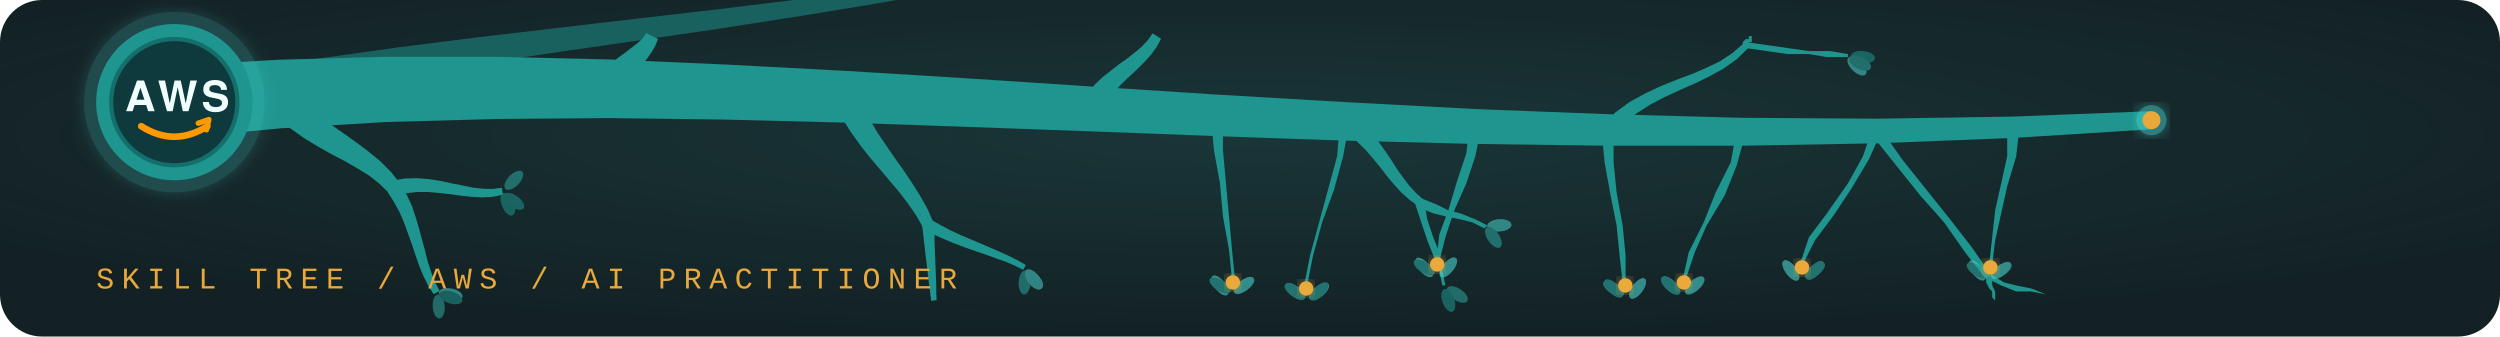
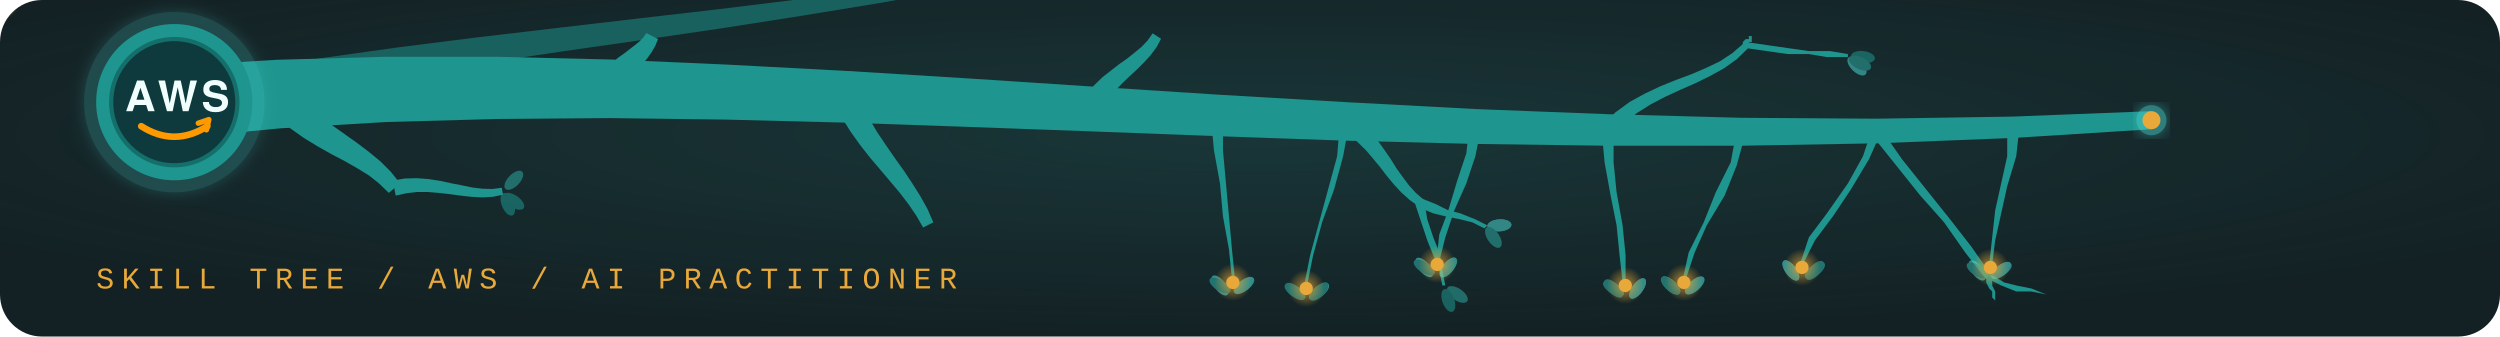
<svg xmlns="http://www.w3.org/2000/svg" viewBox="0 0 832 112" width="832" height="112" role="img" aria-label="">
  <defs>
    <filter id="glow" x="-200%%" y="-200%%" width="500%%" height="500%%">
      <feGaussianBlur stdDeviation="2.5" result="b" />
      <feMerge>
        <feMergeNode in="b" />
        <feMergeNode in="SourceGraphic" />
      </feMerge>
    </filter>
+     <radialGradient id="haloA">
+       <stop offset="0" stop-color="#E9A93A" stop-opacity="0.75" />
+       <stop offset="1" stop-color="#E9A93A" stop-opacity="0" />
+     </radialGradient>
+     <radialGradient id="haloT">
+       <stop offset="0" stop-color="#48D1CC" stop-opacity="0.75" />
+       <stop offset="1" stop-color="#48D1CC" stop-opacity="0" />
+     </radialGradient>
+     <radialGradient id="haloW">
+       <stop offset="0" stop-color="#FFFFFF" stop-opacity="0.75" />
+       <stop offset="1" stop-color="#FFFFFF" stop-opacity="0" />
+     </radialGradient>
    <linearGradient id="sheen" x1="0" y1="0" x2="0" y2="1">
      <stop offset="0" stop-color="#FFFFFF" stop-opacity="0.10" />
      <stop offset="1" stop-color="#FFFFFF" stop-opacity="0" />
    </linearGradient>
  </defs>
+   <style>@media (prefers-reduced-motion: reduce) { .m { display: none } }</style>
  <defs>
    <filter id="shadow" x="-20%" y="-20%" width="140%" height="160%">
      <feGaussianBlur stdDeviation="4" />
    </filter>
    <linearGradient id="budfill" x1="0" y1="0" x2="0" y2="1">
      <stop offset="0" stop-color="#15717A" />
      <stop offset="1" stop-color="#0B4F55" />
    </linearGradient>
  </defs>
  <clipPath id="panel">
    <rect width="832" height="112" rx="14" />
  </clipPath>
  <rect width="832" height="112" rx="14" fill="#132124" />
  <g clip-path="url(#panel)">
    <radialGradient id="hglow" cx="50%" cy="40%" r="60%">
      <stop offset="0" stop-color="#48D1CC" stop-opacity="0.12" />
      <stop offset="1" stop-color="#48D1CC" stop-opacity="0" />
    </radialGradient>
    <rect width="832" height="112" fill="url(#hglow)" />
    <path d="M59.2 39.9 L83.9 34.4 L109.0 29.6 L134.5 25.2 L160.3 21.1 L186.5 17.2 L213.0 13.4 L239.6 9.5 L266.5 5.3 L293.4 0.9 L320.3 -4.0 L319.7 -8.0 L292.6 -3.8 L265.7 -0.2 L238.8 3.1 L212.0 6.2 L185.5 9.3 L159.1 12.4 L133.0 15.7 L107.2 19.3 L81.8 23.4 L56.8 28.1 Z" fill="#19615E" />
    <path d="M58.9 46.0 L93.4 42.7 L128.7 40.6 L165.2 39.6 L202.8 39.3 L241.4 39.8 L280.9 40.8 L321.4 42.2 L362.6 43.7 L404.7 45.3 L447.4 46.8 L490.8 47.9 L534.9 48.5 L579.5 48.5 L624.6 47.7 L670.2 45.9 L716.2 43.0 L715.8 37.0 L669.9 38.8 L624.5 39.5 L579.5 39.2 L535.1 38.0 L491.2 36.3 L448.0 34.0 L405.3 31.5 L363.4 28.8 L322.2 26.1 L281.7 23.6 L242.0 21.5 L203.2 19.8 L165.2 18.9 L128.1 18.9 L92.0 19.9 L57.1 22.0 Z" fill="#1E958E" />
    <path d="M88.4 34.7 L92.2 38.9 L96.6 42.7 L101.1 45.9 L105.7 48.7 L110.3 51.3 L114.7 53.6 L118.9 56.0 L122.8 58.4 L126.2 61.1 L129.4 64.2 L133.1 61.0 L130.1 57.2 L126.6 53.7 L122.7 50.5 L118.6 47.4 L114.5 44.5 L110.4 41.6 L106.5 38.6 L103.0 35.4 L99.8 32.0 L96.9 27.9 Z" fill="#1E958E" />
-     <path d="M129.0 63.9 L131.1 67.2 L132.9 70.5 L134.4 73.9 L135.7 77.5 L137.0 81.1 L138.2 84.7 L139.4 88.2 L140.8 91.6 L142.4 94.9 L144.3 97.9 L146.3 96.8 L144.7 93.7 L143.5 90.6 L142.4 87.2 L141.5 83.6 L140.5 80.0 L139.5 76.2 L138.4 72.5 L137.1 68.6 L135.4 64.9 L133.4 61.3 Z" fill="#1E958E" />
-     <g opacity="0.55">
-       <ellipse cx="146" cy="102" rx="4" ry="2" transform="rotate(86 146 102)" fill="#2BA59E" />
-       <ellipse cx="150" cy="98" rx="4" ry="2" transform="rotate(11 150 98)" fill="#48D1CC" />
-       <ellipse cx="150" cy="99" rx="4" ry="2" transform="rotate(18 150 99)" fill="#1E958E" />
-     </g>
    <path d="M131.7 65.1 L135.3 64.3 L138.8 63.9 L142.4 63.9 L146.0 64.2 L149.6 64.6 L153.2 65.1 L156.9 65.5 L160.5 65.7 L164.0 65.5 L167.4 64.8 L167.0 62.5 L163.8 62.9 L160.6 62.8 L157.2 62.4 L153.8 61.7 L150.2 61.0 L146.5 60.2 L142.7 59.6 L138.8 59.3 L134.7 59.4 L130.7 60.1 Z" fill="#1E958E" />
    <g opacity="0.55">
      <ellipse cx="169" cy="68" rx="4" ry="2" transform="rotate(67 169 68)" fill="#1E958E" />
      <ellipse cx="171" cy="67" rx="4" ry="2" transform="rotate(35 171 67)" fill="#1E958E" />
      <ellipse cx="171" cy="60" rx="4" ry="2" transform="rotate(-46 171 60)" fill="#2BA59E" />
    </g>
    <path d="M207.4 31.7 L208.0 29.6 L208.8 28.0 L209.9 26.3 L211.1 24.6 L212.5 22.9 L214.0 21.1 L215.5 19.3 L216.9 17.3 L218.1 15.2 L219.0 13.0 L215.1 11.0 L214.0 12.6 L212.7 13.9 L211.2 15.1 L209.5 16.4 L207.7 17.8 L205.7 19.2 L203.8 20.9 L201.8 22.9 L200.0 25.2 L198.6 27.5 Z" fill="#1E958E" />
    <path d="M277.4 34.0 L280.0 38.9 L283.0 43.7 L286.2 48.2 L289.5 52.4 L292.9 56.4 L296.2 60.3 L299.4 64.1 L302.3 67.9 L304.9 71.7 L307.2 75.7 L310.6 74.0 L308.7 69.6 L306.3 65.3 L303.6 61.0 L300.8 56.8 L297.8 52.6 L294.9 48.4 L292.0 44.1 L289.4 39.7 L287.2 35.3 L285.2 30.4 Z" fill="#1E958E" />
-     <path d="M306.9 75.0 L307.2 77.6 L307.5 80.3 L307.8 82.9 L308.1 85.5 L308.4 88.0 L308.7 90.5 L309.0 93.0 L309.3 95.4 L309.6 97.8 L309.9 100.1 L311.7 99.9 L311.6 97.6 L311.6 95.2 L311.5 92.8 L311.4 90.3 L311.3 87.8 L311.2 85.2 L311.1 82.6 L311.0 80.0 L311.0 77.4 L310.9 74.7 Z" fill="#1E958E" />
-     <path d="M307.9 76.6 L311.3 78.3 L314.7 79.8 L318.1 81.2 L321.6 82.5 L325.0 83.7 L328.3 84.8 L331.5 86.0 L334.7 87.1 L337.7 88.4 L340.5 89.8 L341.4 88.2 L338.6 86.6 L335.6 85.1 L332.5 83.7 L329.3 82.3 L326.0 80.9 L322.7 79.5 L319.4 78.1 L316.2 76.6 L313.0 74.9 L309.8 73.1 Z" fill="#1E958E" />
-     <g opacity="0.55">
-       <ellipse cx="344" cy="93" rx="4" ry="2" transform="rotate(45 344 93)" fill="#48D1CC" />
-       <ellipse cx="341" cy="94" rx="4" ry="2" transform="rotate(93 341 94)" fill="#2BA59E" />
-       <ellipse cx="344" cy="93" rx="4" ry="2" transform="rotate(53 344 93)" fill="#48D1CC" />
-     </g>
    <path d="M366.2 38.0 L367.6 35.0 L369.3 32.5 L371.2 30.1 L373.5 27.7 L375.8 25.5 L378.3 23.2 L380.7 20.8 L382.9 18.4 L384.9 15.7 L386.4 12.9 L383.6 11.1 L381.9 13.5 L379.9 15.6 L377.6 17.5 L375.1 19.5 L372.4 21.4 L369.7 23.5 L366.9 25.7 L364.2 28.3 L361.8 31.3 L359.8 34.5 Z" fill="#1E958E" />
    <path d="M445.9 42.9 L449.1 44.9 L451.8 47.3 L454.4 49.8 L456.8 52.6 L459.2 55.5 L461.5 58.5 L463.9 61.4 L466.4 64.1 L469.2 66.6 L472.0 68.6 L473.7 66.4 L471.2 64.2 L469.0 61.8 L466.9 59.0 L464.8 56.1 L462.8 52.9 L460.6 49.7 L458.3 46.5 L455.7 43.4 L452.7 40.5 L449.5 37.9 Z" fill="#1E958E" />
    <path d="M471 68 L473 74 L475 80 L477 85 L479 90 L480 95 L481 95 L480 90 L479 84 L477 79 L475 73 L474 67 Z" fill="#1E958E" />
    <g opacity="0.55">
      <ellipse cx="485" cy="98" rx="4" ry="2" transform="rotate(34 485 98)" fill="#2BA59E" />
      <ellipse cx="482" cy="100" rx="4" ry="2" transform="rotate(70 482 100)" fill="#1E958E" />
    </g>
    <path d="M472 69 L477 71 L481 72 L486 73 L490 74 L494 76 L495 75 L491 73 L486 71 L482 70 L478 68 L473 66 Z" fill="#1E958E" />
    <g opacity="0.55">
      <ellipse cx="499" cy="75" rx="4" ry="2" transform="rotate(-3 499 75)" fill="#48D1CC" />
      <ellipse cx="499" cy="75" rx="4" ry="2" transform="rotate(-4 499 75)" fill="#48D1CC" />
      <ellipse cx="497" cy="79" rx="4" ry="2" transform="rotate(56 497 79)" fill="#2BA59E" />
    </g>
    <path d="M536.7 45.0 L540.6 40.9 L544.8 37.6 L549.4 34.7 L554.2 32.2 L559.2 29.9 L564.2 27.7 L569.1 25.3 L573.8 22.7 L578.0 19.7 L581.7 16.1 L580.2 14.5 L576.5 17.7 L572.4 20.4 L567.8 22.6 L562.9 24.7 L557.8 26.6 L552.6 28.7 L547.5 31.1 L542.4 33.9 L537.6 37.4 L533.3 41.6 Z" fill="#1E958E" />
    <path d="M581 16 L588 17 L595 18 L602 18 L608 19 L615 19 L615 18 L609 17 L602 17 L595 16 L588 15 L581 14 Z" fill="#1E958E" />
    <g opacity="0.55">
      <ellipse cx="620" cy="19" rx="4" ry="2" transform="rotate(7 620 19)" fill="#1E958E" />
      <ellipse cx="618" cy="22" rx="4" ry="2" transform="rotate(44 618 22)" fill="#48D1CC" />
      <ellipse cx="619" cy="21" rx="4" ry="2" transform="rotate(26 619 21)" fill="#2BA59E" />
    </g>
    <path d="M582 16 L582 15 L582 14 L583 14 L583 13 L583 12 L582 12 L582 12 L582 13 L581 13 L580 14 L580 15 Z" fill="#1E958E" />
    <path d="M623 45 L631 55 L639 65 L647 74 L654 84 L661 93 L663 92 L656 82 L649 73 L641 63 L633 53 L626 43 Z" fill="#1E958E" />
    <path d="M661 92 L661 94 L662 96 L663 97 L663 99 L664 100 L664 100 L664 98 L664 97 L663 95 L663 94 L663 92 Z" fill="#1E958E" />
    <path d="M662 93 L666 95 L671 97 L676 97 L681 98 L685 100 L685 100 L681 98 L676 96 L671 95 L667 94 L662 91 Z" fill="#1E958E" />
    <path d="M403 39 L404 50 L406 61 L407 72 L409 83 L410 93 L411 93 L410 83 L409 72 L408 61 L407 50 L407 38 Z" fill="#1E958E" />
    <g opacity="0.60">
      <ellipse cx="406" cy="95" rx="4" ry="1.8" transform="rotate(52 406 95)" fill="#48D1CC" />
      <ellipse cx="414" cy="95" rx="4" ry="1.8" transform="rotate(146 414 95)" fill="#2BA59E" />
      <ellipse cx="406" cy="95" rx="4" ry="1.8" transform="rotate(33 406 95)" fill="#2BA59E" />
      <ellipse cx="414" cy="95" rx="4" ry="1.8" transform="rotate(141 414 95)" fill="#48D1CC" />
    </g>
-     <circle cx="410.3" cy="94.0" r="2.4" fill="#E9A93A" filter="url(#glow)">
+     <g transform="translate(410.3 94.0)">
+       <circle r="6.2" fill="url(#haloA)" />
+       <circle r="2.2" fill="#E9A93A" />
      <animate attributeName="opacity" values="0.35;1;0.35" dur="4.0s" begin="1.6s" repeatCount="indefinite" />
-     </circle>
+     </g>
    <path d="M446 40 L445 52 L442 63 L439 74 L436 85 L434 95 L435 95 L437 85 L440 74 L444 63 L447 52 L449 41 Z" fill="#1E958E" />
    <g opacity="0.60">
      <ellipse cx="431" cy="97" rx="4" ry="1.8" transform="rotate(39 431 97)" fill="#2BA59E" />
      <ellipse cx="439" cy="97" rx="4" ry="1.8" transform="rotate(142 439 97)" fill="#48D1CC" />
      <ellipse cx="431" cy="97" rx="4" ry="1.8" transform="rotate(33 431 97)" fill="#2BA59E" />
      <ellipse cx="439" cy="97" rx="4" ry="1.8" transform="rotate(136 439 97)" fill="#2BA59E" />
    </g>
-     <circle cx="434.7" cy="96.0" r="2.4" fill="#E9A93A" filter="url(#glow)">
+     <g transform="translate(434.7 96.0)">
+       <circle r="6.2" fill="url(#haloA)" />
+       <circle r="2.2" fill="#E9A93A" />
      <animate attributeName="opacity" values="0.35;1;0.35" dur="2.6s" begin="1.0s" repeatCount="indefinite" />
-     </circle>
+     </g>
    <path d="M489 42 L488 51 L485 60 L482 70 L479 78 L478 87 L479 87 L481 79 L484 70 L488 61 L491 52 L493 42 Z" fill="#1E958E" />
    <g opacity="0.60">
      <ellipse cx="474" cy="89" rx="4" ry="1.8" transform="rotate(49 474 89)" fill="#48D1CC" />
      <ellipse cx="482" cy="89" rx="4" ry="1.8" transform="rotate(132 482 89)" fill="#2BA59E" />
      <ellipse cx="474" cy="89" rx="4" ry="1.8" transform="rotate(32 474 89)" fill="#2BA59E" />
      <ellipse cx="482" cy="89" rx="4" ry="1.8" transform="rotate(128 482 89)" fill="#48D1CC" />
    </g>
-     <circle cx="478.3" cy="88.0" r="2.4" fill="#E9A93A" filter="url(#glow)">
+     <g transform="translate(478.3 88.0)">
+       <circle r="6.2" fill="url(#haloA)" />
+       <circle r="2.2" fill="#E9A93A" />
      <animate attributeName="opacity" values="0.35;1;0.35" dur="3.4s" begin="1.7s" repeatCount="indefinite" />
-     </circle>
+     </g>
    <path d="M533 43 L534 54 L536 65 L538 75 L539 85 L540 94 L541 94 L541 85 L540 75 L538 64 L537 54 L537 43 Z" fill="#1E958E" />
    <g opacity="0.60">
      <ellipse cx="537" cy="96" rx="4" ry="1.8" transform="rotate(32 537 96)" fill="#2BA59E" />
      <ellipse cx="545" cy="96" rx="4" ry="1.8" transform="rotate(127 545 96)" fill="#48D1CC" />
      <ellipse cx="537" cy="96" rx="4" ry="1.8" transform="rotate(44 537 96)" fill="#2BA59E" />
      <ellipse cx="545" cy="96" rx="4" ry="1.8" transform="rotate(126 545 96)" fill="#48D1CC" />
    </g>
-     <circle cx="540.9" cy="95.0" r="2.4" fill="#E9A93A" filter="url(#glow)">
+     <g transform="translate(540.9 95.0)">
+       <circle r="6.2" fill="url(#haloA)" />
+       <circle r="2.2" fill="#E9A93A" />
      <animate attributeName="opacity" values="0.35;1;0.35" dur="3.1s" begin="1.1s" repeatCount="indefinite" />
-     </circle>
+     </g>
    <path d="M578 43 L576 54 L571 64 L567 74 L562 84 L560 93 L561 93 L564 84 L568 75 L574 65 L578 55 L581 44 Z" fill="#1E958E" />
    <g opacity="0.60">
      <ellipse cx="556" cy="95" rx="4" ry="1.8" transform="rotate(44 556 95)" fill="#48D1CC" />
      <ellipse cx="564" cy="95" rx="4" ry="1.8" transform="rotate(141 564 95)" fill="#2BA59E" />
      <ellipse cx="556" cy="95" rx="4" ry="1.8" transform="rotate(40 556 95)" fill="#2BA59E" />
      <ellipse cx="564" cy="95" rx="4" ry="1.8" transform="rotate(137 564 95)" fill="#48D1CC" />
    </g>
-     <circle cx="560.4" cy="94.0" r="2.4" fill="#E9A93A" filter="url(#glow)">
+     <g transform="translate(560.4 94.0)">
+       <circle r="6.2" fill="url(#haloA)" />
+       <circle r="2.2" fill="#E9A93A" />
      <animate attributeName="opacity" values="0.35;1;0.35" dur="3.7s" begin="1.9s" repeatCount="indefinite" />
-     </circle>
+     </g>
    <path d="M623 43 L620 52 L615 61 L608 71 L602 79 L599 88 L600 88 L604 80 L610 72 L616 63 L622 53 L626 44 Z" fill="#1E958E" />
    <g opacity="0.60">
      <ellipse cx="596" cy="90" rx="4" ry="1.8" transform="rotate(53 596 90)" fill="#48D1CC" />
      <ellipse cx="604" cy="90" rx="4" ry="1.8" transform="rotate(133 604 90)" fill="#2BA59E" />
      <ellipse cx="596" cy="90" rx="4" ry="1.8" transform="rotate(53 596 90)" fill="#48D1CC" />
      <ellipse cx="604" cy="90" rx="4" ry="1.8" transform="rotate(143 604 90)" fill="#2BA59E" />
    </g>
-     <circle cx="599.7" cy="89.0" r="2.4" fill="#E9A93A" filter="url(#glow)">
+     <g transform="translate(599.7 89.0)">
+       <circle r="6.2" fill="url(#haloA)" />
+       <circle r="2.2" fill="#E9A93A" />
      <animate attributeName="opacity" values="0.35;1;0.35" dur="3.8s" begin="1.8s" repeatCount="indefinite" />
-     </circle>
+     </g>
    <path d="M668 42 L668 52 L666 61 L664 70 L663 79 L662 88 L663 88 L664 80 L666 71 L668 62 L671 52 L672 43 Z" fill="#1E958E" />
    <g opacity="0.60">
      <ellipse cx="658" cy="90" rx="4" ry="1.8" transform="rotate(53 658 90)" fill="#48D1CC" />
      <ellipse cx="666" cy="90" rx="4" ry="1.8" transform="rotate(149 666 90)" fill="#2BA59E" />
      <ellipse cx="658" cy="90" rx="4" ry="1.8" transform="rotate(33 658 90)" fill="#2BA59E" />
      <ellipse cx="666" cy="90" rx="4" ry="1.8" transform="rotate(141 666 90)" fill="#48D1CC" />
    </g>
-     <circle cx="662.4" cy="89.0" r="2.4" fill="#E9A93A" filter="url(#glow)">
+     <g transform="translate(662.4 89.0)">
+       <circle r="6.2" fill="url(#haloA)" />
+       <circle r="2.2" fill="#E9A93A" />
      <animate attributeName="opacity" values="0.35;1;0.35" dur="3.1s" begin="0.0s" repeatCount="indefinite" />
-     </circle>
-     <circle r="2.4" fill="#E9A93A" filter="url(#glow)">
+     </g>
+     <g class="m">
+       <circle r="6.7" fill="url(#haloA)" />
+       <circle r="2.4" fill="#E9A93A" />
      <animateMotion dur="2.8s" begin="0.0s" repeatCount="indefinite" path="M58.0 34.0 C240.0 16.0 470.0 56.0 716.0 40.0" />
-     </circle>
-     <circle r="2.4" fill="#E9A93A" filter="url(#glow)" opacity="0">
-       <animate attributeName="opacity" to="1" begin="1.4s" dur="0.01s" fill="freeze" />
-       <animateMotion dur="2.8s" begin="1.4s" repeatCount="indefinite" path="M58.0 34.0 C240.0 16.0 470.0 56.0 716.0 40.0" />
-     </circle>
+     </g>
    <circle cx="716" cy="40" r="5" fill="#48D1CC" opacity="0.5" filter="url(#glow)" />
    <circle cx="716" cy="40" r="3" fill="#E9A93A" />
    <circle cx="58" cy="34" r="30" fill="#48D1CC" opacity="0.22" filter="url(#glow)" />
    <circle cx="58" cy="34" r="26" fill="#1E958E" />
    <circle cx="58" cy="34" r="21" fill="#0E3A3E" stroke="#146E69" stroke-width="1.4" />
    <text x="59" y="37" font-family="Segoe UI, Helvetica, Arial, sans-serif" font-size="14" font-weight="700" letter-spacing="1.5" fill="#F0FFFD" text-anchor="middle">AWS</text>
    <path d="M47 42 q11 7 22 0" fill="none" stroke="#FF9900" stroke-width="2.2" stroke-linecap="round" />
    <path d="M66 41 l3.5 -1.2 l-0.8 3.4" fill="none" stroke="#FF9900" stroke-width="1.8" stroke-linecap="round" stroke-linejoin="round" />
-     <circle r="2.1" fill="#E9A93A" filter="url(#glow)" opacity="0.1">
+     <g class="m" opacity="0.1">
+       <circle r="5.9" fill="url(#haloA)" />
+       <circle r="2.1" fill="#E9A93A" />
      <animateMotion dur="8s" repeatCount="indefinite" path="M85 24 a12 16 0 1 1 24 0 a12 16 0 1 1 -24 0" />
      <animate attributeName="opacity" values="0.1;1;0.35;0.9;0.1" dur="2.7s" begin="0.0s" repeatCount="indefinite" />
-     </circle>
-     <circle r="2.6" fill="#E9A93A" filter="url(#glow)" opacity="0.1">
+     </g>
+     <g class="m" opacity="0.1">
+       <circle r="7.3" fill="url(#haloA)" />
+       <circle r="2.6" fill="#E9A93A" />
      <animateMotion dur="14s" repeatCount="indefinite" path="M428 56 a22 15 0 1 1 44 0 a22 15 0 1 1 -44 0" />
      <animate attributeName="opacity" values="0.1;1;0.35;0.9;0.1" dur="4.7s" begin="0.45s" repeatCount="indefinite" />
-     </circle>
-     <circle r="2.1" fill="#E9A93A" filter="url(#glow)" opacity="0.1">
+     </g>
+     <g class="m" opacity="0.1">
+       <circle r="5.9" fill="url(#haloA)" />
+       <circle r="2.1" fill="#E9A93A" />
      <animateMotion dur="7s" repeatCount="indefinite" path="M485 83 a12 14 0 1 1 24 0 a12 14 0 1 1 -24 0" />
      <animate attributeName="opacity" values="0.1;1;0.35;0.9;0.1" dur="2.3s" begin="0.9s" repeatCount="indefinite" />
-     </circle>
-     <circle r="1.3" fill="#E9A93A" filter="url(#glow)" opacity="0.1">
+     </g>
+     <g class="m" opacity="0.1">
+       <circle r="3.6" fill="url(#haloA)" />
+       <circle r="1.3" fill="#E9A93A" />
      <animateMotion dur="10s" repeatCount="indefinite" path="M614 25 a25 6 0 1 1 50 0 a25 6 0 1 1 -50 0" />
      <animate attributeName="opacity" values="0.1;1;0.35;0.9;0.1" dur="3.3s" begin="1.35s" repeatCount="indefinite" />
-     </circle>
-     <circle r="2.1" fill="#E9A93A" filter="url(#glow)" opacity="0.1">
+     </g>
+     <g class="m" opacity="0.1">
+       <circle r="5.9" fill="url(#haloA)" />
+       <circle r="2.1" fill="#E9A93A" />
      <animateMotion dur="7s" repeatCount="indefinite" path="M508 92 a25 10 0 1 1 50 0 a25 10 0 1 1 -50 0" />
      <animate attributeName="opacity" values="0.1;1;0.35;0.9;0.1" dur="2.3s" begin="1.8s" repeatCount="indefinite" />
-     </circle>
-     <circle r="2.1" fill="#E9A93A" filter="url(#glow)" opacity="0.1">
+     </g>
+     <g class="m" opacity="0.1">
+       <circle r="5.9" fill="url(#haloA)" />
+       <circle r="2.1" fill="#E9A93A" />
      <animateMotion dur="9s" repeatCount="indefinite" path="M316 32 a16 14 0 1 1 32 0 a16 14 0 1 1 -32 0" />
      <animate attributeName="opacity" values="0.1;1;0.35;0.9;0.1" dur="3.0s" begin="2.25s" repeatCount="indefinite" />
-     </circle>
-     <circle r="2.6" fill="#E9A93A" filter="url(#glow)" opacity="0.1">
-       <animateMotion dur="12s" repeatCount="indefinite" path="M674 70 a25 9 0 1 1 50 0 a25 9 0 1 1 -50 0" />
-       <animate attributeName="opacity" values="0.1;1;0.35;0.9;0.1" dur="4.0s" begin="2.7s" repeatCount="indefinite" />
-     </circle>
-     <circle r="1.7" fill="#E9A93A" filter="url(#glow)" opacity="0.1">
-       <animateMotion dur="13s" repeatCount="indefinite" path="M689 46 a16 16 0 1 1 32 0 a16 16 0 1 1 -32 0" />
-       <animate attributeName="opacity" values="0.1;1;0.35;0.9;0.1" dur="4.3s" begin="3.15s" repeatCount="indefinite" />
-     </circle>
-     <circle r="1.7" fill="#E9A93A" filter="url(#glow)" opacity="0.1">
-       <animateMotion dur="12s" repeatCount="indefinite" path="M226 63 a17 15 0 1 1 34 0 a17 15 0 1 1 -34 0" />
-       <animate attributeName="opacity" values="0.1;1;0.35;0.9;0.1" dur="4.0s" begin="3.6s" repeatCount="indefinite" />
-     </circle>
-     <circle r="1.3" fill="#E9A93A" filter="url(#glow)" opacity="0.1">
-       <animateMotion dur="7s" repeatCount="indefinite" path="M138 31 a25 11 0 1 1 50 0 a25 11 0 1 1 -50 0" />
-       <animate attributeName="opacity" values="0.1;1;0.35;0.9;0.1" dur="2.3s" begin="4.05s" repeatCount="indefinite" />
-     </circle>
-     <circle r="2.1" fill="#E9A93A" filter="url(#glow)" opacity="0.1">
-       <animateMotion dur="14s" repeatCount="indefinite" path="M294 35 a13 13 0 1 1 26 0 a13 13 0 1 1 -26 0" />
-       <animate attributeName="opacity" values="0.1;1;0.35;0.9;0.1" dur="4.7s" begin="4.5s" repeatCount="indefinite" />
-     </circle>
-     <circle r="2.1" fill="#E9A93A" filter="url(#glow)" opacity="0.1">
-       <animateMotion dur="14s" repeatCount="indefinite" path="M221 66 a22 16 0 1 1 44 0 a22 16 0 1 1 -44 0" />
-       <animate attributeName="opacity" values="0.1;1;0.35;0.9;0.1" dur="4.7s" begin="4.95s" repeatCount="indefinite" />
-     </circle>
+     </g>
    <text x="32" y="96" font-family="Consolas, Cascadia Mono, Menlo, Courier New, monospace" font-size="10" letter-spacing="2.5" fill="#E9A93A" text-anchor="start">SKILL TREE  /  AWS  /  AI PRACTITIONER</text>
  </g>
</svg>
